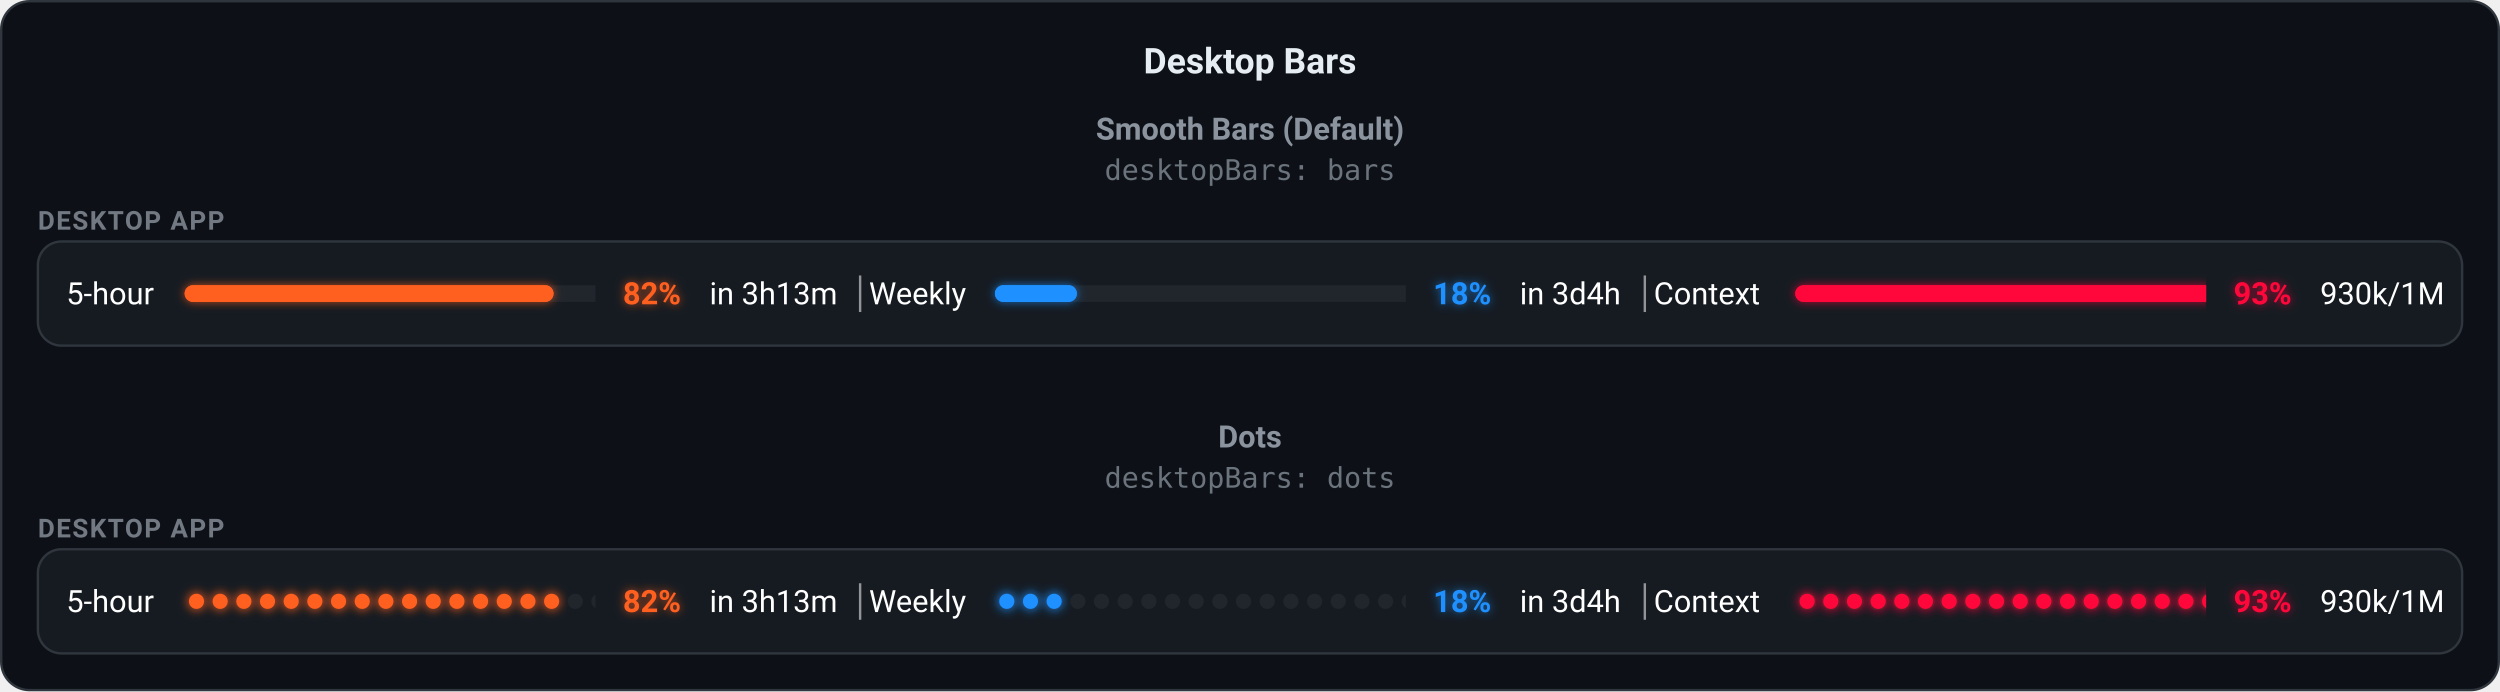
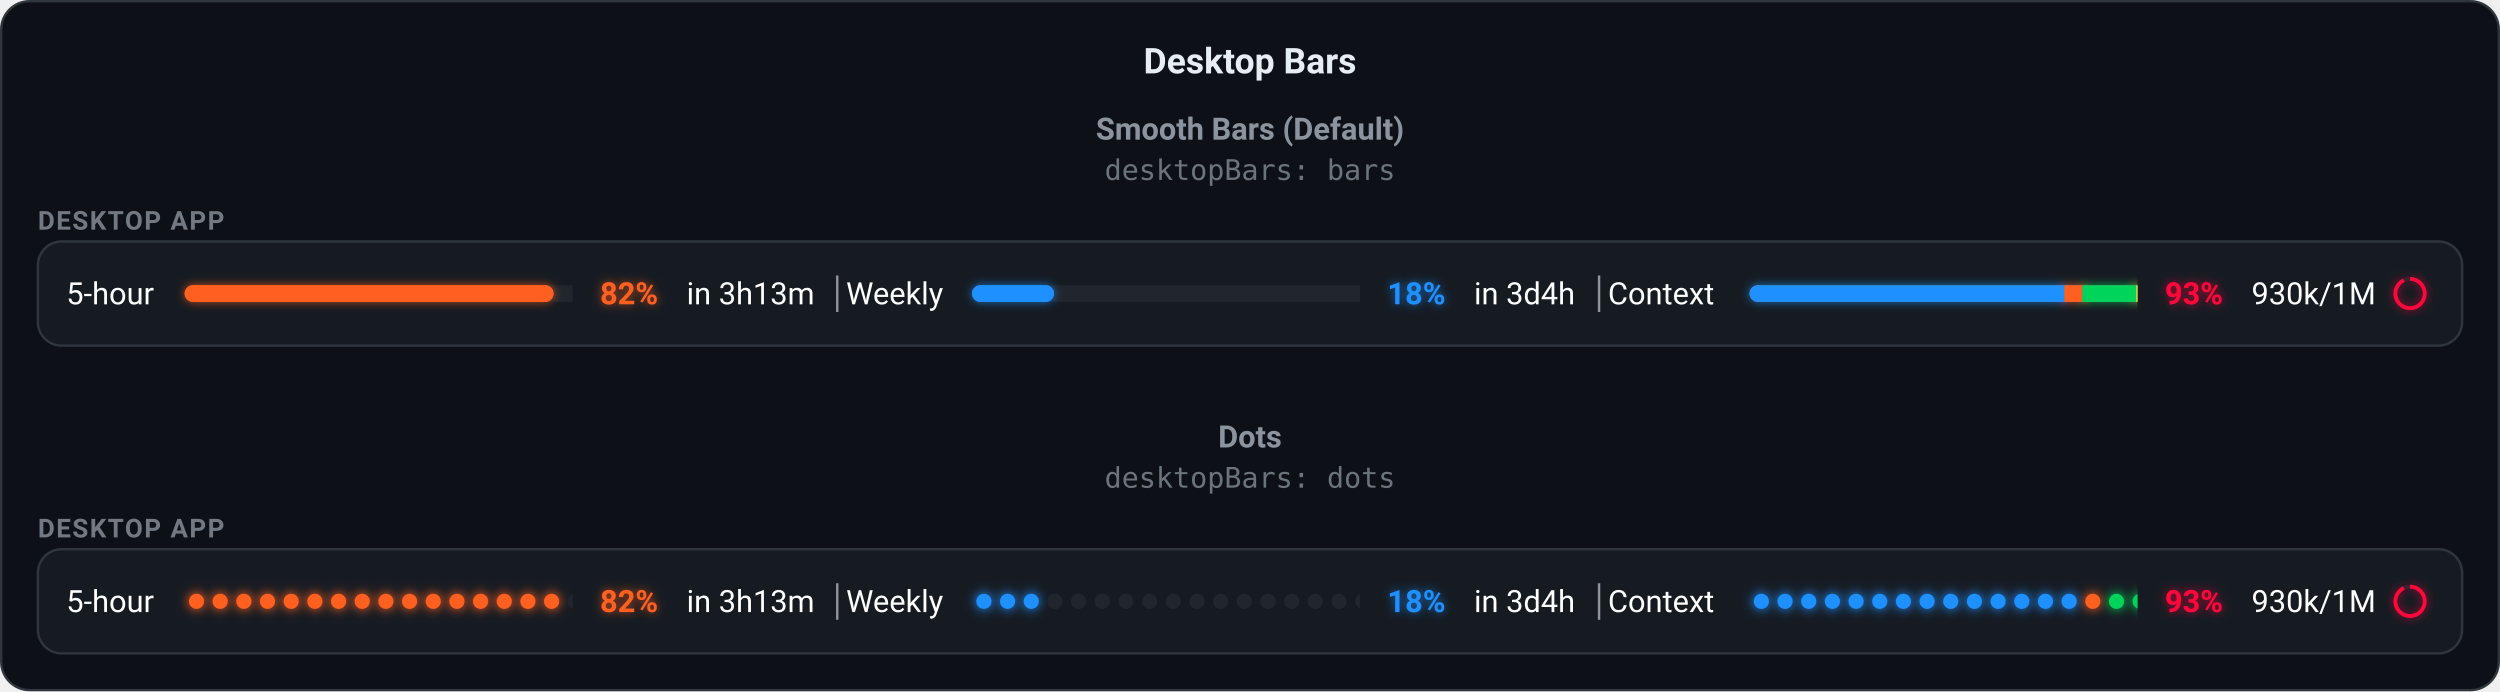
<svg xmlns="http://www.w3.org/2000/svg" width="1056" height="292" viewBox="0 0 1056 292">
  <rect x="0.5" y="0.5" width="1055" height="291" rx="12" fill="#0D1117" stroke="#30363D" />
  <text x="528" y="31" font-family="'Segoe UI', system-ui, -apple-system, Roboto, sans-serif" font-size="15" font-weight="600" fill="#E6EDF3" text-anchor="middle">Desktop Bars</text>
  <text x="528" y="59" font-family="'Segoe UI', system-ui, -apple-system, Roboto, sans-serif" font-size="13" font-weight="600" fill="#8B949E" text-anchor="middle">Smooth Bars (Default)</text>
  <text x="528" y="76" font-family="'Cascadia Mono', 'JetBrains Mono', Consolas, 'DejaVu Sans Mono', monospace" font-size="12" fill="#8B949E" fill-opacity="0.75" text-anchor="middle" xml:space="preserve">desktopBars: bars</text>
  <text x="16" y="97" font-family="'Segoe UI', system-ui, -apple-system, Roboto, sans-serif" font-size="11" font-weight="600" letter-spacing="0.6" fill="#8B949E" fill-opacity="0.8">DESKTOP APP</text>
  <rect x="16" y="102" width="1024" height="44" rx="10" fill="#161B22" stroke="#30363D" />
  <text x="28.00" y="128.55" font-family="'Segoe UI', system-ui, -apple-system, Roboto, sans-serif" font-size="13" fill="#FFFFFF" textLength="42.00" lengthAdjust="spacing" xml:space="preserve">5-hour </text>
-   <svg x="70.00" y="114" width="181.53" height="20" overflow="hidden">
-     <svg x="0.00" y="0" width="206.00" height="20" viewBox="0 0 309 30" preserveAspectRatio="xMinYMid meet">
-       <defs>
-         <filter id="r1" filterUnits="userSpaceOnUse" x="0" y="0" width="309" height="30">
+   <svg x="70.00" y="114" width="171.87" height="20" overflow="hidden">
+     <svg x="0.00" y="0" width="206.00" height="20" viewBox="0 0 309 30" preserveAspectRatio="xMinYMid meet">
+       <defs>
+         <filter id="r8" filterUnits="userSpaceOnUse" x="0" y="0" width="309" height="30">
          <feGaussianBlur stdDeviation="3" />
        </filter>
-       </defs>
-       <defs>
-         <clipPath id="c1">
+         <clipPath id="c8">
          <rect x="12" y="9.75" width="233.70" height="10.5" rx="5.25" />
        </clipPath>
      </defs>
      <rect data-role="track" x="12" y="9.75" width="285" height="10.5" rx="5.25" fill="#21262D" />
-       <g filter="url(#r1)" opacity="0.7">
-         <g clip-path="url(#c1)">
+       <g filter="url(#r8)" opacity="0.7">
+         <g clip-path="url(#c8)">
          <rect data-role="slice-halo-tip" x="12" y="9.75" width="233.70" height="10.5" fill="#FF5F1F" />
          <rect data-role="slice-halo" x="12.00" y="9.75" width="233.70" height="10.5" fill="#FF5F1F" data-grow="82.0" />
        </g>
      </g>
-       <g clip-path="url(#c1)">
+       <g clip-path="url(#c8)">
        <rect data-role="slice-tip" x="12" y="9.75" width="233.70" height="10.5" fill="#FF5F1F" />
        <rect data-role="slice" x="12.00" y="9.75" width="233.70" height="10.5" fill="#FF5F1F" data-grow="82.0" />
      </g>
    </svg>
  </svg>
-   <svg x="255.13" y="114" width="41.33" height="20" viewBox="0 0 62 30" preserveAspectRatio="xMinYMid meet">
-     <defs>
-       <filter id="r2" filterUnits="userSpaceOnUse" x="0" y="0" width="62" height="30">
-         <feGaussianBlur stdDeviation="3" />
-       </filter>
-     </defs>
-     <text data-role="pct-halo" x="12" y="21.8" font-family="system-ui, -apple-system, 'Segoe UI', Roboto, sans-serif" font-size="19.5" font-weight="700" fill="#FF5F1F" filter="url(#r2)" opacity="0.7">82%</text>
+   <svg x="245.47" y="114" width="41.33" height="20" viewBox="0 0 62 30" preserveAspectRatio="xMinYMid meet">
+     <defs>
+       <filter id="r9" filterUnits="userSpaceOnUse" x="0" y="0" width="62" height="30">
+         <feGaussianBlur stdDeviation="3" />
+       </filter>
+     </defs>
+     <text data-role="pct-halo" x="12" y="21.8" font-family="system-ui, -apple-system, 'Segoe UI', Roboto, sans-serif" font-size="19.5" font-weight="700" fill="#FF5F1F" filter="url(#r9)" opacity="0.7">82%</text>
    <text data-role="pct" x="12" y="21.8" font-family="system-ui, -apple-system, 'Segoe UI', Roboto, sans-serif" font-size="19.5" font-weight="700" fill="#FF5F1F">82%</text>
  </svg>
-   <text x="296.47" y="128.55" font-family="'Segoe UI', system-ui, -apple-system, Roboto, sans-serif" font-size="13" fill="#FFFFFF" textLength="58.80" lengthAdjust="spacing" xml:space="preserve"> in 3h13m</text>
-   <text x="355.27" y="128.55" font-family="'Segoe UI', system-ui, -apple-system, Roboto, sans-serif" font-size="13" fill="#929497" textLength="11.80" lengthAdjust="spacing" xml:space="preserve"> │ </text>
-   <text x="367.07" y="128.55" font-family="'Segoe UI', system-ui, -apple-system, Roboto, sans-serif" font-size="13" fill="#FFFFFF" textLength="45.20" lengthAdjust="spacing" xml:space="preserve">Weekly </text>
-   <svg x="412.27" y="114" width="181.53" height="20" overflow="hidden">
-     <svg x="0.00" y="0" width="206.00" height="20" viewBox="0 0 309 30" preserveAspectRatio="xMinYMid meet">
-       <defs>
-         <filter id="r3" filterUnits="userSpaceOnUse" x="0" y="0" width="309" height="30">
+   <text x="286.80" y="128.55" font-family="'Segoe UI', system-ui, -apple-system, Roboto, sans-serif" font-size="13" fill="#FFFFFF" textLength="58.80" lengthAdjust="spacing" xml:space="preserve"> in 3h13m</text>
+   <text x="345.60" y="128.55" font-family="'Segoe UI', system-ui, -apple-system, Roboto, sans-serif" font-size="13" fill="#929497" textLength="11.80" lengthAdjust="spacing" xml:space="preserve"> │ </text>
+   <text x="357.40" y="128.55" font-family="'Segoe UI', system-ui, -apple-system, Roboto, sans-serif" font-size="13" fill="#FFFFFF" textLength="45.20" lengthAdjust="spacing" xml:space="preserve">Weekly </text>
+   <svg x="402.60" y="114" width="171.87" height="20" overflow="hidden">
+     <svg x="0.00" y="0" width="206.00" height="20" viewBox="0 0 309 30" preserveAspectRatio="xMinYMid meet">
+       <defs>
+         <filter id="r10" filterUnits="userSpaceOnUse" x="0" y="0" width="309" height="30">
          <feGaussianBlur stdDeviation="3" />
        </filter>
-       </defs>
-       <defs>
-         <clipPath id="c3">
+         <clipPath id="c10">
          <rect x="12" y="9.75" width="51.87" height="10.5" rx="5.25" />
        </clipPath>
      </defs>
      <rect data-role="track" x="12" y="9.75" width="285" height="10.5" rx="5.25" fill="#21262D" />
-       <g filter="url(#r3)" opacity="0.7">
-         <g clip-path="url(#c3)">
+       <g filter="url(#r10)" opacity="0.7">
+         <g clip-path="url(#c10)">
          <rect data-role="slice-halo-tip" x="12" y="9.75" width="51.87" height="10.5" fill="#1E90FF" />
          <rect data-role="slice-halo" x="12.00" y="9.75" width="51.87" height="10.5" fill="#1E90FF" data-grow="18.2" />
        </g>
      </g>
-       <g clip-path="url(#c3)">
+       <g clip-path="url(#c10)">
        <rect data-role="slice-tip" x="12" y="9.75" width="51.87" height="10.5" fill="#1E90FF" />
        <rect data-role="slice" x="12.00" y="9.75" width="51.87" height="10.5" fill="#1E90FF" data-grow="18.2" />
      </g>
    </svg>
  </svg>
-   <svg x="597.40" y="114" width="41.33" height="20" viewBox="0 0 62 30" preserveAspectRatio="xMinYMid meet">
-     <defs>
-       <filter id="r4" filterUnits="userSpaceOnUse" x="0" y="0" width="62" height="30">
-         <feGaussianBlur stdDeviation="3" />
-       </filter>
-     </defs>
-     <text data-role="pct-halo" x="12" y="21.8" font-family="system-ui, -apple-system, 'Segoe UI', Roboto, sans-serif" font-size="19.5" font-weight="700" fill="#1E90FF" filter="url(#r4)" opacity="0.7">18%</text>
+   <svg x="578.07" y="114" width="41.33" height="20" viewBox="0 0 62 30" preserveAspectRatio="xMinYMid meet">
+     <defs>
+       <filter id="r11" filterUnits="userSpaceOnUse" x="0" y="0" width="62" height="30">
+         <feGaussianBlur stdDeviation="3" />
+       </filter>
+     </defs>
+     <text data-role="pct-halo" x="12" y="21.8" font-family="system-ui, -apple-system, 'Segoe UI', Roboto, sans-serif" font-size="19.5" font-weight="700" fill="#1E90FF" filter="url(#r11)" opacity="0.7">18%</text>
    <text data-role="pct" x="12" y="21.8" font-family="system-ui, -apple-system, 'Segoe UI', Roboto, sans-serif" font-size="19.5" font-weight="700" fill="#1E90FF">18%</text>
  </svg>
-   <text x="638.73" y="128.55" font-family="'Segoe UI', system-ui, -apple-system, Roboto, sans-serif" font-size="13" fill="#FFFFFF" textLength="48.00" lengthAdjust="spacing" xml:space="preserve"> in 3d4h</text>
-   <text x="686.73" y="128.55" font-family="'Segoe UI', system-ui, -apple-system, Roboto, sans-serif" font-size="13" fill="#929497" textLength="11.80" lengthAdjust="spacing" xml:space="preserve"> │ </text>
-   <text x="698.53" y="128.55" font-family="'Segoe UI', system-ui, -apple-system, Roboto, sans-serif" font-size="13" fill="#FFFFFF" textLength="51.80" lengthAdjust="spacing" xml:space="preserve">Context </text>
-   <svg x="750.33" y="114" width="181.53" height="20" overflow="hidden">
-     <svg x="0.00" y="0" width="206.00" height="20" viewBox="0 0 309 30" preserveAspectRatio="xMinYMid meet">
-       <defs>
-         <filter id="r5" filterUnits="userSpaceOnUse" x="0" y="0" width="309" height="30">
+   <text x="619.40" y="128.55" font-family="'Segoe UI', system-ui, -apple-system, Roboto, sans-serif" font-size="13" fill="#FFFFFF" textLength="48.00" lengthAdjust="spacing" xml:space="preserve"> in 3d4h</text>
+   <text x="667.40" y="128.55" font-family="'Segoe UI', system-ui, -apple-system, Roboto, sans-serif" font-size="13" fill="#929497" textLength="11.80" lengthAdjust="spacing" xml:space="preserve"> │ </text>
+   <text x="679.20" y="128.55" font-family="'Segoe UI', system-ui, -apple-system, Roboto, sans-serif" font-size="13" fill="#FFFFFF" textLength="51.80" lengthAdjust="spacing" xml:space="preserve">Context </text>
+   <svg x="731.00" y="114" width="171.87" height="20" overflow="hidden">
+     <svg x="0.00" y="0" width="206.00" height="20" viewBox="0 0 309 30" preserveAspectRatio="xMinYMid meet">
+       <defs>
+         <filter id="r12" filterUnits="userSpaceOnUse" x="0" y="0" width="309" height="30">
          <feGaussianBlur stdDeviation="3" />
        </filter>
-       </defs>
-       <defs>
-         <clipPath id="c5">
-           <rect x="12" y="9.75" width="265.05" height="10.5" rx="5.25" />
+         <clipPath id="c12">
+           <rect x="12" y="9.75" width="274.45" height="10.5" rx="5.25" />
        </clipPath>
      </defs>
      <rect data-role="track" x="12" y="9.75" width="285" height="10.5" rx="5.25" fill="#21262D" />
-       <g filter="url(#r5)" opacity="0.7">
-         <g clip-path="url(#c5)">
-           <rect data-role="slice-halo-tip" x="12" y="9.75" width="265.05" height="10.5" fill="#FF073A" />
-           <rect data-role="slice-halo" x="12.00" y="9.75" width="265.05" height="10.5" fill="#FF073A" data-grow="93.0" />
+       <g filter="url(#r12)" opacity="0.7">
+         <g clip-path="url(#c12)">
+           <rect data-role="slice-halo-tip" x="12" y="9.75" width="265.05" height="10.5" fill="#39FF14" />
+           <rect data-role="slice-halo" x="12.00" y="9.75" width="199.50" height="10.5" fill="#1E90FF" data-grow="70.0" />
+           <rect data-role="slice-halo" x="211.50" y="9.75" width="11.40" height="10.5" fill="#FF5F1F" data-grow="4.0" />
+           <rect data-role="slice-halo" x="222.90" y="9.75" width="34.20" height="10.5" fill="#00D45A" data-grow="12.0" />
+           <rect data-role="slice-halo" x="257.10" y="9.75" width="2.85" height="10.5" fill="#FFF01F" data-grow="1.0" />
+           <rect data-role="slice-halo" x="259.95" y="9.75" width="17.10" height="10.5" fill="#39FF14" data-grow="6.0" />
        </g>
      </g>
-       <g clip-path="url(#c5)">
-         <rect data-role="slice-tip" x="12" y="9.75" width="265.05" height="10.5" fill="#FF073A" />
-         <rect data-role="slice" x="12.00" y="9.75" width="265.05" height="10.5" fill="#FF073A" data-grow="93.0" />
-       </g>
-     </svg>
-   </svg>
-   <svg x="935.47" y="114" width="41.33" height="20" viewBox="0 0 62 30" preserveAspectRatio="xMinYMid meet">
-     <defs>
-       <filter id="r6" filterUnits="userSpaceOnUse" x="0" y="0" width="62" height="30">
-         <feGaussianBlur stdDeviation="3" />
-       </filter>
-     </defs>
-     <text data-role="pct-halo" x="12" y="21.8" font-family="system-ui, -apple-system, 'Segoe UI', Roboto, sans-serif" font-size="19.5" font-weight="700" fill="#FF073A" filter="url(#r6)" opacity="0.7">93%</text>
+       <g clip-path="url(#c12)">
+         <rect data-role="slice-tip" x="12" y="9.75" width="274.45" height="10.5" fill="#6E7681" />
+         <rect data-role="slice" x="12.00" y="9.75" width="199.50" height="10.5" fill="#1E90FF" data-grow="70.0" />
+         <rect data-role="slice" x="211.50" y="9.75" width="11.40" height="10.5" fill="#FF5F1F" data-grow="4.0" />
+         <rect data-role="slice" x="222.90" y="9.75" width="34.20" height="10.5" fill="#00D45A" data-grow="12.0" />
+         <rect data-role="slice" x="257.10" y="9.75" width="2.85" height="10.5" fill="#FFF01F" data-grow="1.0" />
+         <rect data-role="slice" x="259.95" y="9.75" width="17.10" height="10.5" fill="#39FF14" data-grow="6.0" />
+         <rect data-role="slice" x="277.05" y="9.75" width="9.41" height="10.5" fill="#6E7681" data-grow="3.3" />
+       </g>
+     </svg>
+   </svg>
+   <svg x="906.47" y="114" width="41.33" height="20" viewBox="0 0 62 30" preserveAspectRatio="xMinYMid meet">
+     <defs>
+       <filter id="r13" filterUnits="userSpaceOnUse" x="0" y="0" width="62" height="30">
+         <feGaussianBlur stdDeviation="3" />
+       </filter>
+     </defs>
+     <text data-role="pct-halo" x="12" y="21.8" font-family="system-ui, -apple-system, 'Segoe UI', Roboto, sans-serif" font-size="19.5" font-weight="700" fill="#FF073A" filter="url(#r13)" opacity="0.7">93%</text>
    <text data-role="pct" x="12" y="21.8" font-family="system-ui, -apple-system, 'Segoe UI', Roboto, sans-serif" font-size="19.5" font-weight="700" fill="#FF073A">93%</text>
  </svg>
-   <text x="976.80" y="128.55" font-family="'Segoe UI', system-ui, -apple-system, Roboto, sans-serif" font-size="13" fill="#FFFFFF" textLength="51.20" lengthAdjust="spacing" xml:space="preserve"> 930k/1M</text>
+   <text x="947.80" y="128.55" font-family="'Segoe UI', system-ui, -apple-system, Roboto, sans-serif" font-size="13" fill="#FFFFFF" textLength="51.20" lengthAdjust="spacing" xml:space="preserve"> 930k/1M</text>
+   <svg x="1008.00" y="114" width="20.00" height="20" viewBox="0 0 30 30" preserveAspectRatio="xMinYMid meet">
+     <defs>
+       <filter id="r14" filterUnits="userSpaceOnUse" x="0" y="0" width="30" height="30">
+         <feGaussianBlur stdDeviation="3" />
+       </filter>
+     </defs>
+     <circle data-role="ring-track" cx="15" cy="15" r="9.3" fill="none" stroke-width="2.4" transform="rotate(-90 15 15)" stroke="#21262D" />
+     <g filter="url(#r14)" opacity="0.7">
+       <circle data-role="ring-halo" cx="15" cy="15" r="9.3" fill="none" stroke-width="2.4" transform="rotate(-90 15 15)" stroke="#FF073A" stroke-dasharray="54.34 58.43" stroke-dashoffset="0.00" />
+     </g>
+     <circle data-role="ring" cx="15" cy="15" r="9.3" fill="none" stroke-width="2.4" transform="rotate(-90 15 15)" stroke="#FF073A" stroke-dasharray="54.34 58.43" stroke-dashoffset="0.00" />
+   </svg>
  <text x="528" y="189" font-family="'Segoe UI', system-ui, -apple-system, Roboto, sans-serif" font-size="13" font-weight="600" fill="#8B949E" text-anchor="middle">Dots</text>
  <text x="528" y="206" font-family="'Cascadia Mono', 'JetBrains Mono', Consolas, 'DejaVu Sans Mono', monospace" font-size="12" fill="#8B949E" fill-opacity="0.75" text-anchor="middle" xml:space="preserve">desktopBars: dots</text>
  <text x="16" y="227" font-family="'Segoe UI', system-ui, -apple-system, Roboto, sans-serif" font-size="11" font-weight="600" letter-spacing="0.6" fill="#8B949E" fill-opacity="0.8">DESKTOP APP</text>
  <rect x="16" y="232" width="1024" height="44" rx="10" fill="#161B22" stroke="#30363D" />
  <text x="28.00" y="258.55" font-family="'Segoe UI', system-ui, -apple-system, Roboto, sans-serif" font-size="13" fill="#FFFFFF" textLength="42.00" lengthAdjust="spacing" xml:space="preserve">5-hour </text>
-   <svg x="70.00" y="244" width="181.53" height="20" overflow="hidden">
-     <svg x="0.00" y="0" width="206.00" height="20" viewBox="0 0 309 30" preserveAspectRatio="xMinYMid meet">
-       <defs>
-         <filter id="r7" filterUnits="userSpaceOnUse" x="0" y="0" width="309" height="30">
-           <feGaussianBlur stdDeviation="3" />
-         </filter>
-       </defs>
-       <g filter="url(#r7)" opacity="0.7">
-         <circle data-role="dot-halo" cx="19.5" cy="15" r="6" fill="#FF5F1F" />
-         <circle data-role="dot-halo" cx="34.5" cy="15" r="6" fill="#FF5F1F" />
-         <circle data-role="dot-halo" cx="49.5" cy="15" r="6" fill="#FF5F1F" />
-         <circle data-role="dot-halo" cx="64.5" cy="15" r="6" fill="#FF5F1F" />
-         <circle data-role="dot-halo" cx="79.5" cy="15" r="6" fill="#FF5F1F" />
-         <circle data-role="dot-halo" cx="94.5" cy="15" r="6" fill="#FF5F1F" />
-         <circle data-role="dot-halo" cx="109.5" cy="15" r="6" fill="#FF5F1F" />
-         <circle data-role="dot-halo" cx="124.5" cy="15" r="6" fill="#FF5F1F" />
-         <circle data-role="dot-halo" cx="139.5" cy="15" r="6" fill="#FF5F1F" />
-         <circle data-role="dot-halo" cx="154.5" cy="15" r="6" fill="#FF5F1F" />
-         <circle data-role="dot-halo" cx="169.5" cy="15" r="6" fill="#FF5F1F" />
-         <circle data-role="dot-halo" cx="184.5" cy="15" r="6" fill="#FF5F1F" />
-         <circle data-role="dot-halo" cx="199.5" cy="15" r="6" fill="#FF5F1F" />
-         <circle data-role="dot-halo" cx="214.5" cy="15" r="6" fill="#FF5F1F" />
-         <circle data-role="dot-halo" cx="229.5" cy="15" r="6" fill="#FF5F1F" />
-         <circle data-role="dot-halo" cx="244.5" cy="15" r="6" fill="#FF5F1F" />
-       </g>
+   <svg x="70.00" y="244" width="171.87" height="20" overflow="hidden">
+     <svg x="0.00" y="0" width="206.00" height="20" viewBox="0 0 309 30" preserveAspectRatio="xMinYMid meet">
+       <defs>
+         <clipPath id="hc22" clipPathUnits="objectBoundingBox">
+           <rect x="0.125" y="-1" width="0.75" height="3" />
+         </clipPath>
+         <radialGradient id="h022">
+           <stop offset="0" stop-color="#FF5F1F" stop-opacity="0.605" />
+           <stop offset="0.062" stop-color="#FF5F1F" stop-opacity="0.582" />
+           <stop offset="0.125" stop-color="#FF5F1F" stop-opacity="0.512" />
+           <stop offset="0.188" stop-color="#FF5F1F" stop-opacity="0.403" />
+           <stop offset="0.25" stop-color="#FF5F1F" stop-opacity="0.278" />
+           <stop offset="0.312" stop-color="#FF5F1F" stop-opacity="0.163" />
+           <stop offset="0.375" stop-color="#FF5F1F" stop-opacity="0.079" />
+           <stop offset="0.438" stop-color="#FF5F1F" stop-opacity="0.032" />
+           <stop offset="0.5" stop-color="#FF5F1F" stop-opacity="0.01" />
+           <stop offset="0.562" stop-color="#FF5F1F" stop-opacity="0.003" />
+           <stop offset="0.625" stop-color="#FF5F1F" stop-opacity="0.001" />
+           <stop offset="0.688" stop-color="#FF5F1F" stop-opacity="0" />
+           <stop offset="0.75" stop-color="#FF5F1F" stop-opacity="0" />
+           <stop offset="0.812" stop-color="#FF5F1F" stop-opacity="0" />
+           <stop offset="0.875" stop-color="#FF5F1F" stop-opacity="0" />
+           <stop offset="0.938" stop-color="#FF5F1F" stop-opacity="0" />
+           <stop offset="1" stop-color="#FF5F1F" stop-opacity="0" />
+         </radialGradient>
+       </defs>
+       <circle data-role="dot-halo" cx="19.5" cy="15" r="24" fill="url(#h022)" clip-path="url(#hc22)" />
      <circle data-role="dot" cx="19.5" cy="15" r="4.8" fill="#FF5F1F" />
+       <circle data-role="dot-halo" cx="34.5" cy="15" r="24" fill="url(#h022)" clip-path="url(#hc22)" />
      <circle data-role="dot" cx="34.5" cy="15" r="4.8" fill="#FF5F1F" />
+       <circle data-role="dot-halo" cx="49.5" cy="15" r="24" fill="url(#h022)" clip-path="url(#hc22)" />
      <circle data-role="dot" cx="49.5" cy="15" r="4.8" fill="#FF5F1F" />
+       <circle data-role="dot-halo" cx="64.5" cy="15" r="24" fill="url(#h022)" clip-path="url(#hc22)" />
      <circle data-role="dot" cx="64.5" cy="15" r="4.8" fill="#FF5F1F" />
+       <circle data-role="dot-halo" cx="79.5" cy="15" r="24" fill="url(#h022)" clip-path="url(#hc22)" />
      <circle data-role="dot" cx="79.5" cy="15" r="4.8" fill="#FF5F1F" />
+       <circle data-role="dot-halo" cx="94.5" cy="15" r="24" fill="url(#h022)" clip-path="url(#hc22)" />
      <circle data-role="dot" cx="94.5" cy="15" r="4.8" fill="#FF5F1F" />
+       <circle data-role="dot-halo" cx="109.5" cy="15" r="24" fill="url(#h022)" clip-path="url(#hc22)" />
      <circle data-role="dot" cx="109.5" cy="15" r="4.8" fill="#FF5F1F" />
+       <circle data-role="dot-halo" cx="124.5" cy="15" r="24" fill="url(#h022)" clip-path="url(#hc22)" />
      <circle data-role="dot" cx="124.5" cy="15" r="4.8" fill="#FF5F1F" />
+       <circle data-role="dot-halo" cx="139.5" cy="15" r="24" fill="url(#h022)" clip-path="url(#hc22)" />
      <circle data-role="dot" cx="139.5" cy="15" r="4.8" fill="#FF5F1F" />
+       <circle data-role="dot-halo" cx="154.5" cy="15" r="24" fill="url(#h022)" clip-path="url(#hc22)" />
      <circle data-role="dot" cx="154.5" cy="15" r="4.8" fill="#FF5F1F" />
+       <circle data-role="dot-halo" cx="169.5" cy="15" r="24" fill="url(#h022)" clip-path="url(#hc22)" />
      <circle data-role="dot" cx="169.5" cy="15" r="4.8" fill="#FF5F1F" />
+       <circle data-role="dot-halo" cx="184.5" cy="15" r="24" fill="url(#h022)" clip-path="url(#hc22)" />
      <circle data-role="dot" cx="184.5" cy="15" r="4.8" fill="#FF5F1F" />
+       <circle data-role="dot-halo" cx="199.5" cy="15" r="24" fill="url(#h022)" clip-path="url(#hc22)" />
      <circle data-role="dot" cx="199.5" cy="15" r="4.8" fill="#FF5F1F" />
+       <circle data-role="dot-halo" cx="214.5" cy="15" r="24" fill="url(#h022)" clip-path="url(#hc22)" />
      <circle data-role="dot" cx="214.5" cy="15" r="4.8" fill="#FF5F1F" />
+       <circle data-role="dot-halo" cx="229.5" cy="15" r="24" fill="url(#h022)" clip-path="url(#hc22)" />
      <circle data-role="dot" cx="229.5" cy="15" r="4.8" fill="#FF5F1F" />
+       <circle data-role="dot-halo" cx="244.5" cy="15" r="24" fill="url(#h022)" clip-path="url(#hc22)" />
      <circle data-role="dot" cx="244.5" cy="15" r="4.8" fill="#FF5F1F" />
      <circle data-role="dot" cx="259.5" cy="15" r="4.8" fill="#21262D" />
      <circle data-role="dot" cx="274.5" cy="15" r="4.8" fill="#21262D" />
      <circle data-role="dot" cx="289.5" cy="15" r="4.8" fill="#21262D" />
    </svg>
  </svg>
-   <svg x="255.13" y="244" width="41.33" height="20" viewBox="0 0 62 30" preserveAspectRatio="xMinYMid meet">
-     <defs>
-       <filter id="r8" filterUnits="userSpaceOnUse" x="0" y="0" width="62" height="30">
-         <feGaussianBlur stdDeviation="3" />
-       </filter>
-     </defs>
-     <text data-role="pct-halo" x="12" y="21.8" font-family="system-ui, -apple-system, 'Segoe UI', Roboto, sans-serif" font-size="19.5" font-weight="700" fill="#FF5F1F" filter="url(#r8)" opacity="0.7">82%</text>
+   <svg x="245.47" y="244" width="41.33" height="20" viewBox="0 0 62 30" preserveAspectRatio="xMinYMid meet">
+     <defs>
+       <filter id="r23" filterUnits="userSpaceOnUse" x="0" y="0" width="62" height="30">
+         <feGaussianBlur stdDeviation="3" />
+       </filter>
+     </defs>
+     <text data-role="pct-halo" x="12" y="21.8" font-family="system-ui, -apple-system, 'Segoe UI', Roboto, sans-serif" font-size="19.5" font-weight="700" fill="#FF5F1F" filter="url(#r23)" opacity="0.7">82%</text>
    <text data-role="pct" x="12" y="21.8" font-family="system-ui, -apple-system, 'Segoe UI', Roboto, sans-serif" font-size="19.5" font-weight="700" fill="#FF5F1F">82%</text>
  </svg>
-   <text x="296.47" y="258.55" font-family="'Segoe UI', system-ui, -apple-system, Roboto, sans-serif" font-size="13" fill="#FFFFFF" textLength="58.80" lengthAdjust="spacing" xml:space="preserve"> in 3h13m</text>
-   <text x="355.27" y="258.55" font-family="'Segoe UI', system-ui, -apple-system, Roboto, sans-serif" font-size="13" fill="#929497" textLength="11.80" lengthAdjust="spacing" xml:space="preserve"> │ </text>
-   <text x="367.07" y="258.55" font-family="'Segoe UI', system-ui, -apple-system, Roboto, sans-serif" font-size="13" fill="#FFFFFF" textLength="45.20" lengthAdjust="spacing" xml:space="preserve">Weekly </text>
-   <svg x="412.27" y="244" width="181.53" height="20" overflow="hidden">
-     <svg x="0.00" y="0" width="206.00" height="20" viewBox="0 0 309 30" preserveAspectRatio="xMinYMid meet">
-       <defs>
-         <filter id="r9" filterUnits="userSpaceOnUse" x="0" y="0" width="309" height="30">
-           <feGaussianBlur stdDeviation="3" />
-         </filter>
-       </defs>
-       <g filter="url(#r9)" opacity="0.7">
-         <circle data-role="dot-halo" cx="19.5" cy="15" r="6" fill="#1E90FF" />
-         <circle data-role="dot-halo" cx="34.5" cy="15" r="6" fill="#1E90FF" />
-         <circle data-role="dot-halo" cx="49.5" cy="15" r="6" fill="#1E90FF" />
-       </g>
+   <text x="286.80" y="258.55" font-family="'Segoe UI', system-ui, -apple-system, Roboto, sans-serif" font-size="13" fill="#FFFFFF" textLength="58.80" lengthAdjust="spacing" xml:space="preserve"> in 3h13m</text>
+   <text x="345.60" y="258.55" font-family="'Segoe UI', system-ui, -apple-system, Roboto, sans-serif" font-size="13" fill="#929497" textLength="11.80" lengthAdjust="spacing" xml:space="preserve"> │ </text>
+   <text x="357.40" y="258.55" font-family="'Segoe UI', system-ui, -apple-system, Roboto, sans-serif" font-size="13" fill="#FFFFFF" textLength="45.20" lengthAdjust="spacing" xml:space="preserve">Weekly </text>
+   <svg x="402.60" y="244" width="171.87" height="20" overflow="hidden">
+     <svg x="0.00" y="0" width="206.00" height="20" viewBox="0 0 309 30" preserveAspectRatio="xMinYMid meet">
+       <defs>
+         <clipPath id="hc24" clipPathUnits="objectBoundingBox">
+           <rect x="0.125" y="-1" width="0.75" height="3" />
+         </clipPath>
+         <radialGradient id="h024">
+           <stop offset="0" stop-color="#1E90FF" stop-opacity="0.605" />
+           <stop offset="0.062" stop-color="#1E90FF" stop-opacity="0.582" />
+           <stop offset="0.125" stop-color="#1E90FF" stop-opacity="0.512" />
+           <stop offset="0.188" stop-color="#1E90FF" stop-opacity="0.403" />
+           <stop offset="0.25" stop-color="#1E90FF" stop-opacity="0.278" />
+           <stop offset="0.312" stop-color="#1E90FF" stop-opacity="0.163" />
+           <stop offset="0.375" stop-color="#1E90FF" stop-opacity="0.079" />
+           <stop offset="0.438" stop-color="#1E90FF" stop-opacity="0.032" />
+           <stop offset="0.5" stop-color="#1E90FF" stop-opacity="0.01" />
+           <stop offset="0.562" stop-color="#1E90FF" stop-opacity="0.003" />
+           <stop offset="0.625" stop-color="#1E90FF" stop-opacity="0.001" />
+           <stop offset="0.688" stop-color="#1E90FF" stop-opacity="0" />
+           <stop offset="0.75" stop-color="#1E90FF" stop-opacity="0" />
+           <stop offset="0.812" stop-color="#1E90FF" stop-opacity="0" />
+           <stop offset="0.875" stop-color="#1E90FF" stop-opacity="0" />
+           <stop offset="0.938" stop-color="#1E90FF" stop-opacity="0" />
+           <stop offset="1" stop-color="#1E90FF" stop-opacity="0" />
+         </radialGradient>
+       </defs>
+       <circle data-role="dot-halo" cx="19.5" cy="15" r="24" fill="url(#h024)" clip-path="url(#hc24)" />
      <circle data-role="dot" cx="19.5" cy="15" r="4.8" fill="#1E90FF" />
+       <circle data-role="dot-halo" cx="34.5" cy="15" r="24" fill="url(#h024)" clip-path="url(#hc24)" />
      <circle data-role="dot" cx="34.5" cy="15" r="4.8" fill="#1E90FF" />
+       <circle data-role="dot-halo" cx="49.5" cy="15" r="24" fill="url(#h024)" clip-path="url(#hc24)" />
      <circle data-role="dot" cx="49.5" cy="15" r="4.8" fill="#1E90FF" />
      <circle data-role="dot" cx="64.5" cy="15" r="4.8" fill="#21262D" />
      <circle data-role="dot" cx="79.5" cy="15" r="4.8" fill="#21262D" />
      <circle data-role="dot" cx="94.5" cy="15" r="4.8" fill="#21262D" />
      <circle data-role="dot" cx="109.5" cy="15" r="4.8" fill="#21262D" />
      <circle data-role="dot" cx="124.5" cy="15" r="4.8" fill="#21262D" />
      <circle data-role="dot" cx="139.5" cy="15" r="4.8" fill="#21262D" />
      <circle data-role="dot" cx="154.5" cy="15" r="4.8" fill="#21262D" />
      <circle data-role="dot" cx="169.5" cy="15" r="4.8" fill="#21262D" />
      <circle data-role="dot" cx="184.5" cy="15" r="4.8" fill="#21262D" />
      <circle data-role="dot" cx="199.5" cy="15" r="4.8" fill="#21262D" />
      <circle data-role="dot" cx="214.5" cy="15" r="4.8" fill="#21262D" />
      <circle data-role="dot" cx="229.5" cy="15" r="4.8" fill="#21262D" />
      <circle data-role="dot" cx="244.5" cy="15" r="4.8" fill="#21262D" />
      <circle data-role="dot" cx="259.5" cy="15" r="4.8" fill="#21262D" />
      <circle data-role="dot" cx="274.5" cy="15" r="4.8" fill="#21262D" />
      <circle data-role="dot" cx="289.5" cy="15" r="4.8" fill="#21262D" />
    </svg>
  </svg>
-   <svg x="597.40" y="244" width="41.33" height="20" viewBox="0 0 62 30" preserveAspectRatio="xMinYMid meet">
-     <defs>
-       <filter id="r10" filterUnits="userSpaceOnUse" x="0" y="0" width="62" height="30">
-         <feGaussianBlur stdDeviation="3" />
-       </filter>
-     </defs>
-     <text data-role="pct-halo" x="12" y="21.8" font-family="system-ui, -apple-system, 'Segoe UI', Roboto, sans-serif" font-size="19.5" font-weight="700" fill="#1E90FF" filter="url(#r10)" opacity="0.7">18%</text>
+   <svg x="578.07" y="244" width="41.33" height="20" viewBox="0 0 62 30" preserveAspectRatio="xMinYMid meet">
+     <defs>
+       <filter id="r25" filterUnits="userSpaceOnUse" x="0" y="0" width="62" height="30">
+         <feGaussianBlur stdDeviation="3" />
+       </filter>
+     </defs>
+     <text data-role="pct-halo" x="12" y="21.8" font-family="system-ui, -apple-system, 'Segoe UI', Roboto, sans-serif" font-size="19.5" font-weight="700" fill="#1E90FF" filter="url(#r25)" opacity="0.7">18%</text>
    <text data-role="pct" x="12" y="21.8" font-family="system-ui, -apple-system, 'Segoe UI', Roboto, sans-serif" font-size="19.5" font-weight="700" fill="#1E90FF">18%</text>
  </svg>
-   <text x="638.73" y="258.55" font-family="'Segoe UI', system-ui, -apple-system, Roboto, sans-serif" font-size="13" fill="#FFFFFF" textLength="48.00" lengthAdjust="spacing" xml:space="preserve"> in 3d4h</text>
-   <text x="686.73" y="258.55" font-family="'Segoe UI', system-ui, -apple-system, Roboto, sans-serif" font-size="13" fill="#929497" textLength="11.80" lengthAdjust="spacing" xml:space="preserve"> │ </text>
-   <text x="698.53" y="258.55" font-family="'Segoe UI', system-ui, -apple-system, Roboto, sans-serif" font-size="13" fill="#FFFFFF" textLength="51.80" lengthAdjust="spacing" xml:space="preserve">Context </text>
-   <svg x="750.33" y="244" width="181.53" height="20" overflow="hidden">
-     <svg x="0.00" y="0" width="206.00" height="20" viewBox="0 0 309 30" preserveAspectRatio="xMinYMid meet">
-       <defs>
-         <filter id="r11" filterUnits="userSpaceOnUse" x="0" y="0" width="309" height="30">
-           <feGaussianBlur stdDeviation="3" />
-         </filter>
-       </defs>
-       <g filter="url(#r11)" opacity="0.7">
-         <circle data-role="dot-halo" cx="19.5" cy="15" r="6" fill="#FF073A" />
-         <circle data-role="dot-halo" cx="34.5" cy="15" r="6" fill="#FF073A" />
-         <circle data-role="dot-halo" cx="49.5" cy="15" r="6" fill="#FF073A" />
-         <circle data-role="dot-halo" cx="64.5" cy="15" r="6" fill="#FF073A" />
-         <circle data-role="dot-halo" cx="79.5" cy="15" r="6" fill="#FF073A" />
-         <circle data-role="dot-halo" cx="94.5" cy="15" r="6" fill="#FF073A" />
-         <circle data-role="dot-halo" cx="109.5" cy="15" r="6" fill="#FF073A" />
-         <circle data-role="dot-halo" cx="124.5" cy="15" r="6" fill="#FF073A" />
-         <circle data-role="dot-halo" cx="139.5" cy="15" r="6" fill="#FF073A" />
-         <circle data-role="dot-halo" cx="154.5" cy="15" r="6" fill="#FF073A" />
-         <circle data-role="dot-halo" cx="169.5" cy="15" r="6" fill="#FF073A" />
-         <circle data-role="dot-halo" cx="184.5" cy="15" r="6" fill="#FF073A" />
-         <circle data-role="dot-halo" cx="199.5" cy="15" r="6" fill="#FF073A" />
-         <circle data-role="dot-halo" cx="214.5" cy="15" r="6" fill="#FF073A" />
-         <circle data-role="dot-halo" cx="229.5" cy="15" r="6" fill="#FF073A" />
-         <circle data-role="dot-halo" cx="244.5" cy="15" r="6" fill="#FF073A" />
-         <circle data-role="dot-halo" cx="259.5" cy="15" r="6" fill="#FF073A" />
-         <circle data-role="dot-halo" cx="274.5" cy="15" r="6" fill="#FF073A" />
-       </g>
-       <circle data-role="dot" cx="19.5" cy="15" r="4.8" fill="#FF073A" />
-       <circle data-role="dot" cx="34.5" cy="15" r="4.8" fill="#FF073A" />
-       <circle data-role="dot" cx="49.5" cy="15" r="4.8" fill="#FF073A" />
-       <circle data-role="dot" cx="64.5" cy="15" r="4.8" fill="#FF073A" />
-       <circle data-role="dot" cx="79.5" cy="15" r="4.8" fill="#FF073A" />
-       <circle data-role="dot" cx="94.5" cy="15" r="4.8" fill="#FF073A" />
-       <circle data-role="dot" cx="109.5" cy="15" r="4.8" fill="#FF073A" />
-       <circle data-role="dot" cx="124.5" cy="15" r="4.8" fill="#FF073A" />
-       <circle data-role="dot" cx="139.5" cy="15" r="4.8" fill="#FF073A" />
-       <circle data-role="dot" cx="154.5" cy="15" r="4.8" fill="#FF073A" />
-       <circle data-role="dot" cx="169.5" cy="15" r="4.8" fill="#FF073A" />
-       <circle data-role="dot" cx="184.5" cy="15" r="4.8" fill="#FF073A" />
-       <circle data-role="dot" cx="199.5" cy="15" r="4.8" fill="#FF073A" />
-       <circle data-role="dot" cx="214.5" cy="15" r="4.8" fill="#FF073A" />
-       <circle data-role="dot" cx="229.5" cy="15" r="4.8" fill="#FF073A" />
-       <circle data-role="dot" cx="244.5" cy="15" r="4.8" fill="#FF073A" />
-       <circle data-role="dot" cx="259.5" cy="15" r="4.8" fill="#FF073A" />
-       <circle data-role="dot" cx="274.5" cy="15" r="4.8" fill="#FF073A" />
-       <circle data-role="dot" cx="289.5" cy="15" r="4.8" fill="#21262D" />
-     </svg>
-   </svg>
-   <svg x="935.47" y="244" width="41.33" height="20" viewBox="0 0 62 30" preserveAspectRatio="xMinYMid meet">
-     <defs>
-       <filter id="r12" filterUnits="userSpaceOnUse" x="0" y="0" width="62" height="30">
-         <feGaussianBlur stdDeviation="3" />
-       </filter>
-     </defs>
-     <text data-role="pct-halo" x="12" y="21.8" font-family="system-ui, -apple-system, 'Segoe UI', Roboto, sans-serif" font-size="19.5" font-weight="700" fill="#FF073A" filter="url(#r12)" opacity="0.7">93%</text>
+   <text x="619.40" y="258.55" font-family="'Segoe UI', system-ui, -apple-system, Roboto, sans-serif" font-size="13" fill="#FFFFFF" textLength="48.00" lengthAdjust="spacing" xml:space="preserve"> in 3d4h</text>
+   <text x="667.40" y="258.55" font-family="'Segoe UI', system-ui, -apple-system, Roboto, sans-serif" font-size="13" fill="#929497" textLength="11.80" lengthAdjust="spacing" xml:space="preserve"> │ </text>
+   <text x="679.20" y="258.55" font-family="'Segoe UI', system-ui, -apple-system, Roboto, sans-serif" font-size="13" fill="#FFFFFF" textLength="51.80" lengthAdjust="spacing" xml:space="preserve">Context </text>
+   <svg x="731.00" y="244" width="171.87" height="20" overflow="hidden">
+     <svg x="0.00" y="0" width="206.00" height="20" viewBox="0 0 309 30" preserveAspectRatio="xMinYMid meet">
+       <defs>
+         <clipPath id="hc26" clipPathUnits="objectBoundingBox">
+           <rect x="0.125" y="-1" width="0.75" height="3" />
+         </clipPath>
+         <radialGradient id="h026">
+           <stop offset="0" stop-color="#1E90FF" stop-opacity="0.605" />
+           <stop offset="0.062" stop-color="#1E90FF" stop-opacity="0.582" />
+           <stop offset="0.125" stop-color="#1E90FF" stop-opacity="0.512" />
+           <stop offset="0.188" stop-color="#1E90FF" stop-opacity="0.403" />
+           <stop offset="0.25" stop-color="#1E90FF" stop-opacity="0.278" />
+           <stop offset="0.312" stop-color="#1E90FF" stop-opacity="0.163" />
+           <stop offset="0.375" stop-color="#1E90FF" stop-opacity="0.079" />
+           <stop offset="0.438" stop-color="#1E90FF" stop-opacity="0.032" />
+           <stop offset="0.5" stop-color="#1E90FF" stop-opacity="0.01" />
+           <stop offset="0.562" stop-color="#1E90FF" stop-opacity="0.003" />
+           <stop offset="0.625" stop-color="#1E90FF" stop-opacity="0.001" />
+           <stop offset="0.688" stop-color="#1E90FF" stop-opacity="0" />
+           <stop offset="0.75" stop-color="#1E90FF" stop-opacity="0" />
+           <stop offset="0.812" stop-color="#1E90FF" stop-opacity="0" />
+           <stop offset="0.875" stop-color="#1E90FF" stop-opacity="0" />
+           <stop offset="0.938" stop-color="#1E90FF" stop-opacity="0" />
+           <stop offset="1" stop-color="#1E90FF" stop-opacity="0" />
+         </radialGradient>
+         <radialGradient id="h126">
+           <stop offset="0" stop-color="#FF5F1F" stop-opacity="0.605" />
+           <stop offset="0.062" stop-color="#FF5F1F" stop-opacity="0.582" />
+           <stop offset="0.125" stop-color="#FF5F1F" stop-opacity="0.512" />
+           <stop offset="0.188" stop-color="#FF5F1F" stop-opacity="0.403" />
+           <stop offset="0.25" stop-color="#FF5F1F" stop-opacity="0.278" />
+           <stop offset="0.312" stop-color="#FF5F1F" stop-opacity="0.163" />
+           <stop offset="0.375" stop-color="#FF5F1F" stop-opacity="0.079" />
+           <stop offset="0.438" stop-color="#FF5F1F" stop-opacity="0.032" />
+           <stop offset="0.5" stop-color="#FF5F1F" stop-opacity="0.01" />
+           <stop offset="0.562" stop-color="#FF5F1F" stop-opacity="0.003" />
+           <stop offset="0.625" stop-color="#FF5F1F" stop-opacity="0.001" />
+           <stop offset="0.688" stop-color="#FF5F1F" stop-opacity="0" />
+           <stop offset="0.75" stop-color="#FF5F1F" stop-opacity="0" />
+           <stop offset="0.812" stop-color="#FF5F1F" stop-opacity="0" />
+           <stop offset="0.875" stop-color="#FF5F1F" stop-opacity="0" />
+           <stop offset="0.938" stop-color="#FF5F1F" stop-opacity="0" />
+           <stop offset="1" stop-color="#FF5F1F" stop-opacity="0" />
+         </radialGradient>
+         <radialGradient id="h226">
+           <stop offset="0" stop-color="#00D45A" stop-opacity="0.605" />
+           <stop offset="0.062" stop-color="#00D45A" stop-opacity="0.582" />
+           <stop offset="0.125" stop-color="#00D45A" stop-opacity="0.512" />
+           <stop offset="0.188" stop-color="#00D45A" stop-opacity="0.403" />
+           <stop offset="0.25" stop-color="#00D45A" stop-opacity="0.278" />
+           <stop offset="0.312" stop-color="#00D45A" stop-opacity="0.163" />
+           <stop offset="0.375" stop-color="#00D45A" stop-opacity="0.079" />
+           <stop offset="0.438" stop-color="#00D45A" stop-opacity="0.032" />
+           <stop offset="0.5" stop-color="#00D45A" stop-opacity="0.01" />
+           <stop offset="0.562" stop-color="#00D45A" stop-opacity="0.003" />
+           <stop offset="0.625" stop-color="#00D45A" stop-opacity="0.001" />
+           <stop offset="0.688" stop-color="#00D45A" stop-opacity="0" />
+           <stop offset="0.75" stop-color="#00D45A" stop-opacity="0" />
+           <stop offset="0.812" stop-color="#00D45A" stop-opacity="0" />
+           <stop offset="0.875" stop-color="#00D45A" stop-opacity="0" />
+           <stop offset="0.938" stop-color="#00D45A" stop-opacity="0" />
+           <stop offset="1" stop-color="#00D45A" stop-opacity="0" />
+         </radialGradient>
+         <radialGradient id="h326">
+           <stop offset="0" stop-color="#39FF14" stop-opacity="0.605" />
+           <stop offset="0.062" stop-color="#39FF14" stop-opacity="0.582" />
+           <stop offset="0.125" stop-color="#39FF14" stop-opacity="0.512" />
+           <stop offset="0.188" stop-color="#39FF14" stop-opacity="0.403" />
+           <stop offset="0.25" stop-color="#39FF14" stop-opacity="0.278" />
+           <stop offset="0.312" stop-color="#39FF14" stop-opacity="0.163" />
+           <stop offset="0.375" stop-color="#39FF14" stop-opacity="0.079" />
+           <stop offset="0.438" stop-color="#39FF14" stop-opacity="0.032" />
+           <stop offset="0.5" stop-color="#39FF14" stop-opacity="0.01" />
+           <stop offset="0.562" stop-color="#39FF14" stop-opacity="0.003" />
+           <stop offset="0.625" stop-color="#39FF14" stop-opacity="0.001" />
+           <stop offset="0.688" stop-color="#39FF14" stop-opacity="0" />
+           <stop offset="0.75" stop-color="#39FF14" stop-opacity="0" />
+           <stop offset="0.812" stop-color="#39FF14" stop-opacity="0" />
+           <stop offset="0.875" stop-color="#39FF14" stop-opacity="0" />
+           <stop offset="0.938" stop-color="#39FF14" stop-opacity="0" />
+           <stop offset="1" stop-color="#39FF14" stop-opacity="0" />
+         </radialGradient>
+       </defs>
+       <circle data-role="dot-halo" cx="19.5" cy="15" r="24" fill="url(#h026)" clip-path="url(#hc26)" />
+       <circle data-role="dot" cx="19.5" cy="15" r="4.8" fill="#1E90FF" />
+       <circle data-role="dot-halo" cx="34.5" cy="15" r="24" fill="url(#h026)" clip-path="url(#hc26)" />
+       <circle data-role="dot" cx="34.5" cy="15" r="4.8" fill="#1E90FF" />
+       <circle data-role="dot-halo" cx="49.5" cy="15" r="24" fill="url(#h026)" clip-path="url(#hc26)" />
+       <circle data-role="dot" cx="49.5" cy="15" r="4.8" fill="#1E90FF" />
+       <circle data-role="dot-halo" cx="64.5" cy="15" r="24" fill="url(#h026)" clip-path="url(#hc26)" />
+       <circle data-role="dot" cx="64.5" cy="15" r="4.8" fill="#1E90FF" />
+       <circle data-role="dot-halo" cx="79.5" cy="15" r="24" fill="url(#h026)" clip-path="url(#hc26)" />
+       <circle data-role="dot" cx="79.5" cy="15" r="4.8" fill="#1E90FF" />
+       <circle data-role="dot-halo" cx="94.5" cy="15" r="24" fill="url(#h026)" clip-path="url(#hc26)" />
+       <circle data-role="dot" cx="94.5" cy="15" r="4.8" fill="#1E90FF" />
+       <circle data-role="dot-halo" cx="109.5" cy="15" r="24" fill="url(#h026)" clip-path="url(#hc26)" />
+       <circle data-role="dot" cx="109.5" cy="15" r="4.8" fill="#1E90FF" />
+       <circle data-role="dot-halo" cx="124.5" cy="15" r="24" fill="url(#h026)" clip-path="url(#hc26)" />
+       <circle data-role="dot" cx="124.5" cy="15" r="4.8" fill="#1E90FF" />
+       <circle data-role="dot-halo" cx="139.5" cy="15" r="24" fill="url(#h026)" clip-path="url(#hc26)" />
+       <circle data-role="dot" cx="139.5" cy="15" r="4.8" fill="#1E90FF" />
+       <circle data-role="dot-halo" cx="154.5" cy="15" r="24" fill="url(#h026)" clip-path="url(#hc26)" />
+       <circle data-role="dot" cx="154.5" cy="15" r="4.8" fill="#1E90FF" />
+       <circle data-role="dot-halo" cx="169.5" cy="15" r="24" fill="url(#h026)" clip-path="url(#hc26)" />
+       <circle data-role="dot" cx="169.5" cy="15" r="4.8" fill="#1E90FF" />
+       <circle data-role="dot-halo" cx="184.5" cy="15" r="24" fill="url(#h026)" clip-path="url(#hc26)" />
+       <circle data-role="dot" cx="184.5" cy="15" r="4.8" fill="#1E90FF" />
+       <circle data-role="dot-halo" cx="199.5" cy="15" r="24" fill="url(#h026)" clip-path="url(#hc26)" />
+       <circle data-role="dot" cx="199.5" cy="15" r="4.8" fill="#1E90FF" />
+       <circle data-role="dot-halo" cx="214.5" cy="15" r="24" fill="url(#h026)" clip-path="url(#hc26)" />
+       <circle data-role="dot" cx="214.5" cy="15" r="4.8" fill="#1E90FF" />
+       <circle data-role="dot-halo" cx="229.5" cy="15" r="24" fill="url(#h126)" clip-path="url(#hc26)" />
+       <circle data-role="dot" cx="229.5" cy="15" r="4.8" fill="#FF5F1F" />
+       <circle data-role="dot-halo" cx="244.5" cy="15" r="24" fill="url(#h226)" clip-path="url(#hc26)" />
+       <circle data-role="dot" cx="244.5" cy="15" r="4.8" fill="#00D45A" />
+       <circle data-role="dot-halo" cx="259.5" cy="15" r="24" fill="url(#h226)" clip-path="url(#hc26)" />
+       <circle data-role="dot" cx="259.5" cy="15" r="4.8" fill="#00D45A" />
+       <circle data-role="dot-halo" cx="274.5" cy="15" r="24" fill="url(#h326)" clip-path="url(#hc26)" />
+       <circle data-role="dot" cx="274.5" cy="15" r="4.8" fill="#39FF14" />
+       <circle data-role="dot" cx="289.5" cy="15" r="4.8" fill="#6E7681" />
+     </svg>
+   </svg>
+   <svg x="906.47" y="244" width="41.33" height="20" viewBox="0 0 62 30" preserveAspectRatio="xMinYMid meet">
+     <defs>
+       <filter id="r27" filterUnits="userSpaceOnUse" x="0" y="0" width="62" height="30">
+         <feGaussianBlur stdDeviation="3" />
+       </filter>
+     </defs>
+     <text data-role="pct-halo" x="12" y="21.8" font-family="system-ui, -apple-system, 'Segoe UI', Roboto, sans-serif" font-size="19.5" font-weight="700" fill="#FF073A" filter="url(#r27)" opacity="0.7">93%</text>
    <text data-role="pct" x="12" y="21.8" font-family="system-ui, -apple-system, 'Segoe UI', Roboto, sans-serif" font-size="19.5" font-weight="700" fill="#FF073A">93%</text>
  </svg>
-   <text x="976.80" y="258.55" font-family="'Segoe UI', system-ui, -apple-system, Roboto, sans-serif" font-size="13" fill="#FFFFFF" textLength="51.20" lengthAdjust="spacing" xml:space="preserve"> 930k/1M</text>
+   <text x="947.80" y="258.55" font-family="'Segoe UI', system-ui, -apple-system, Roboto, sans-serif" font-size="13" fill="#FFFFFF" textLength="51.20" lengthAdjust="spacing" xml:space="preserve"> 930k/1M</text>
+   <svg x="1008.00" y="244" width="20.00" height="20" viewBox="0 0 30 30" preserveAspectRatio="xMinYMid meet">
+     <defs>
+       <filter id="r28" filterUnits="userSpaceOnUse" x="0" y="0" width="30" height="30">
+         <feGaussianBlur stdDeviation="3" />
+       </filter>
+     </defs>
+     <circle data-role="ring-track" cx="15" cy="15" r="9.3" fill="none" stroke-width="2.4" transform="rotate(-90 15 15)" stroke="#21262D" />
+     <g filter="url(#r28)" opacity="0.7">
+       <circle data-role="ring-halo" cx="15" cy="15" r="9.3" fill="none" stroke-width="2.4" transform="rotate(-90 15 15)" stroke="#FF073A" stroke-dasharray="54.34 58.43" stroke-dashoffset="0.00" />
+     </g>
+     <circle data-role="ring" cx="15" cy="15" r="9.3" fill="none" stroke-width="2.4" transform="rotate(-90 15 15)" stroke="#FF073A" stroke-dasharray="54.34 58.43" stroke-dashoffset="0.00" />
+   </svg>
</svg>
